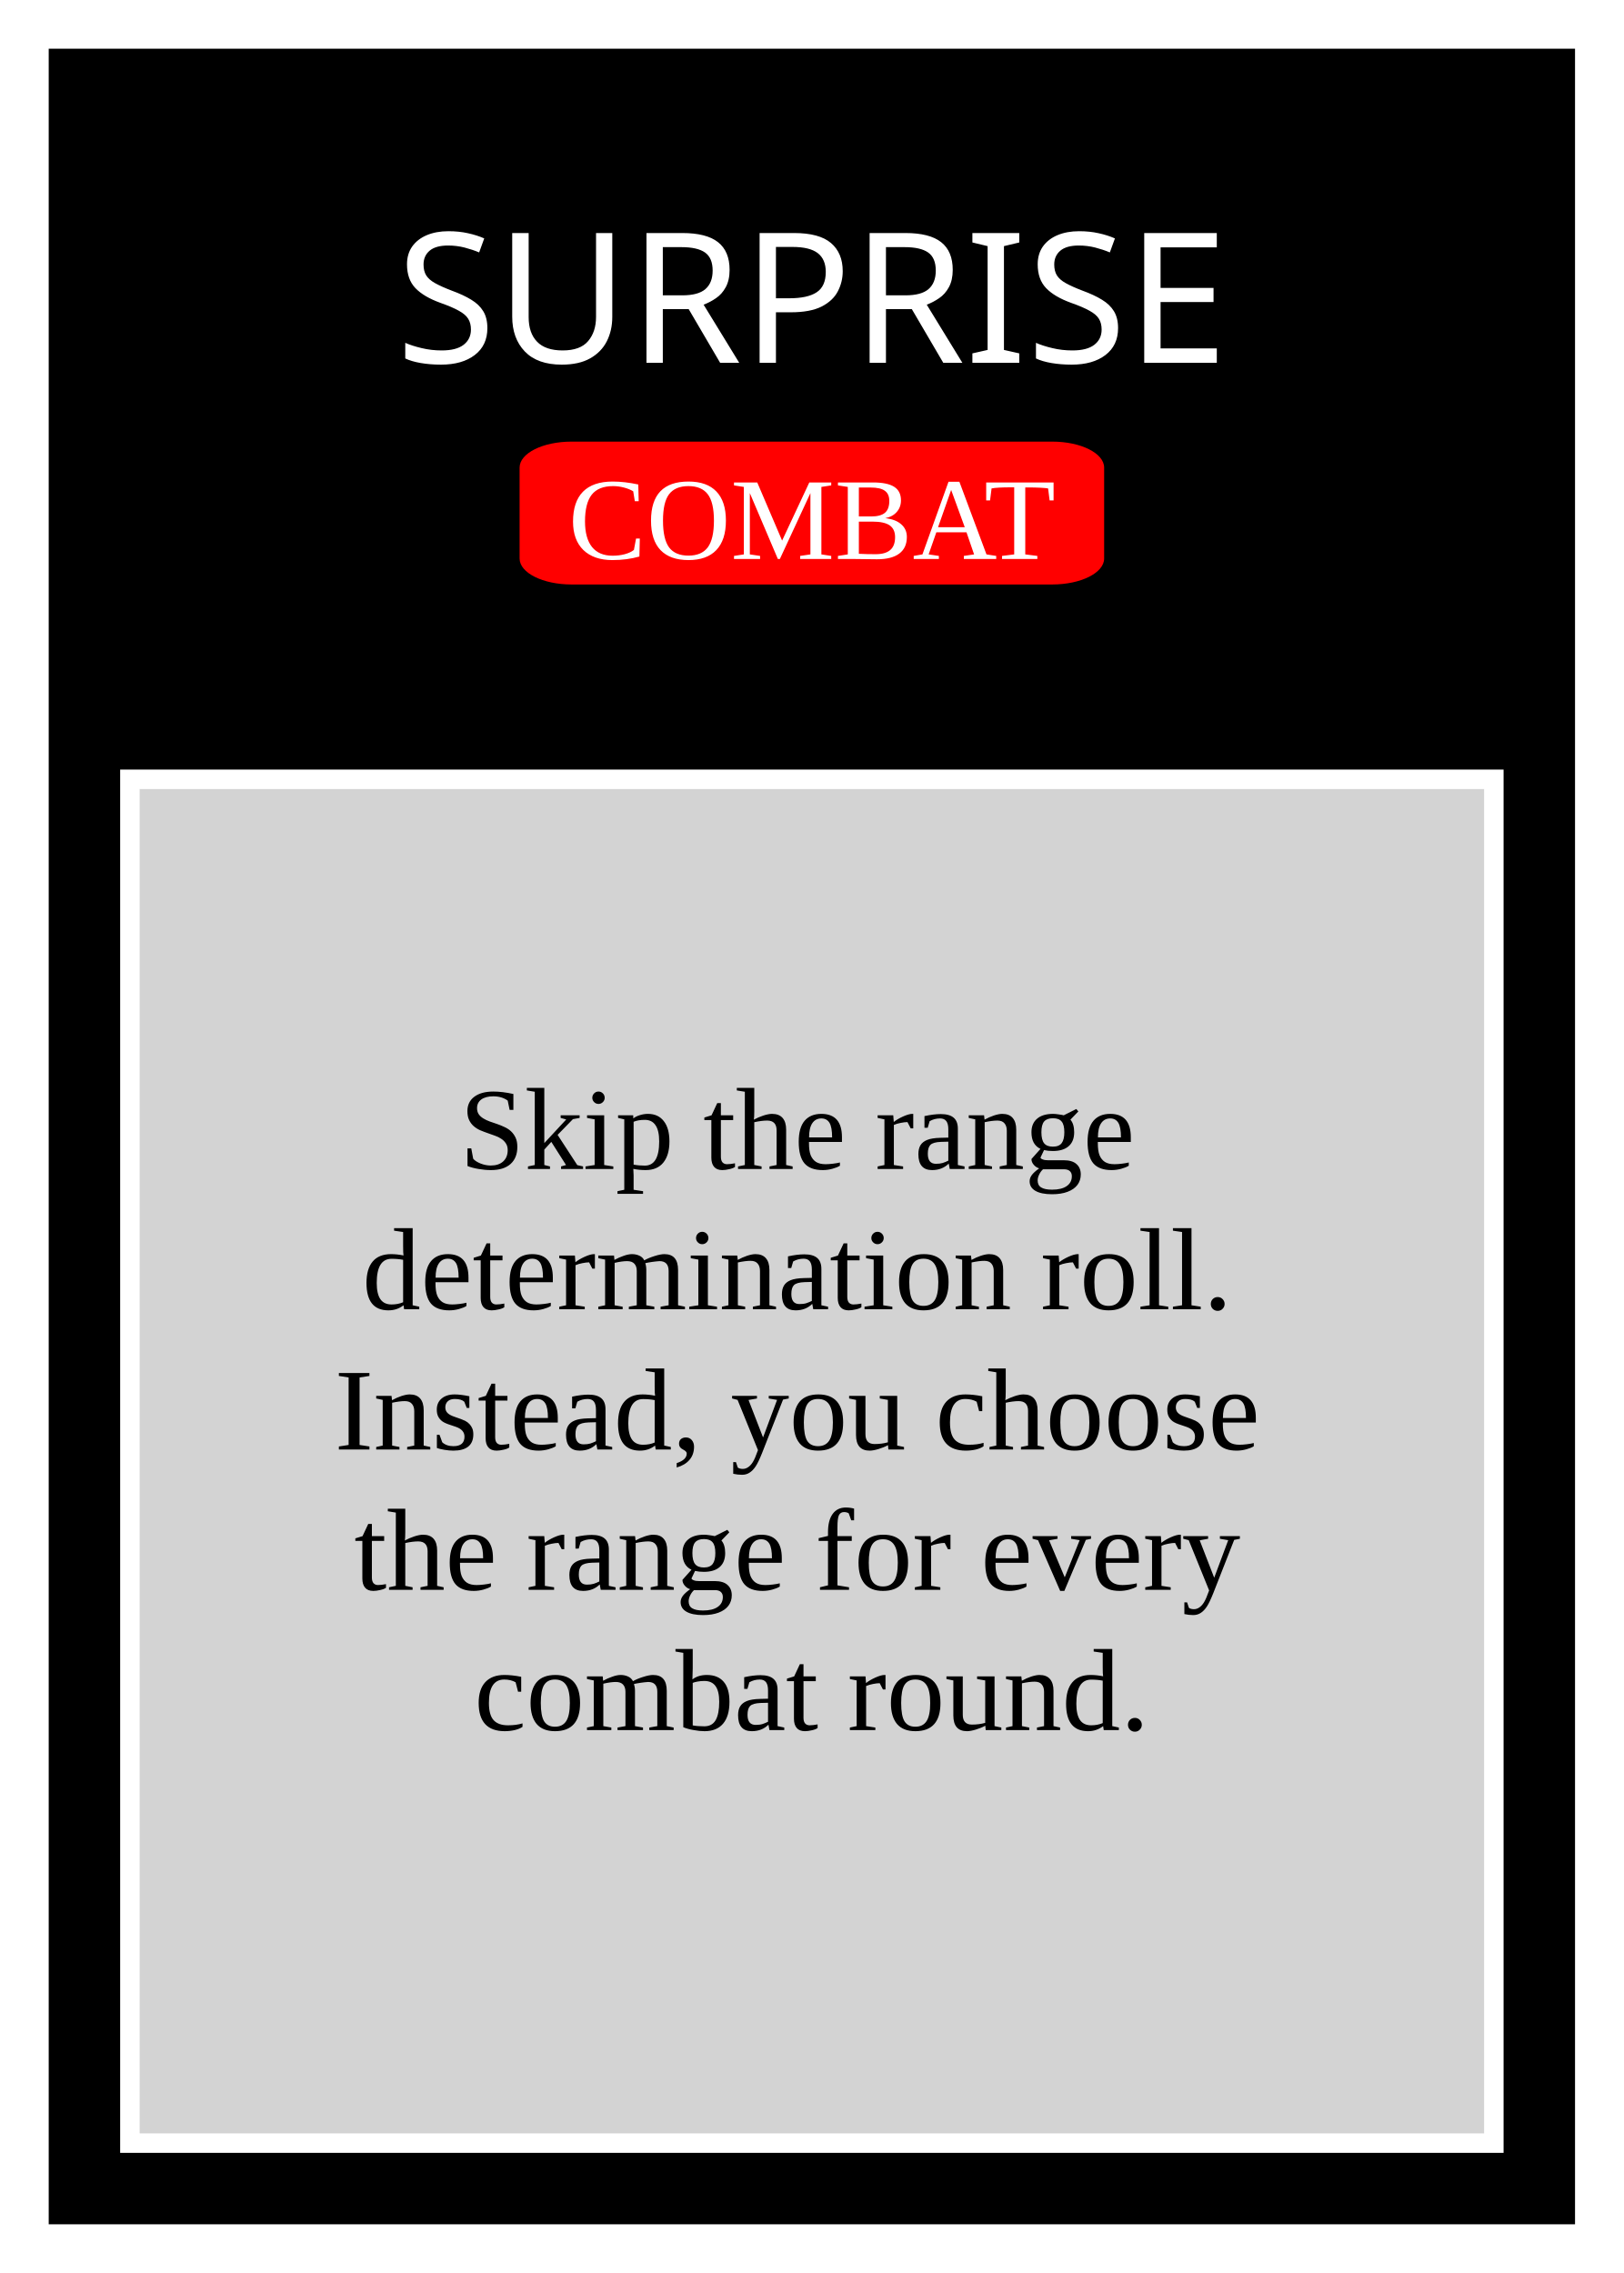
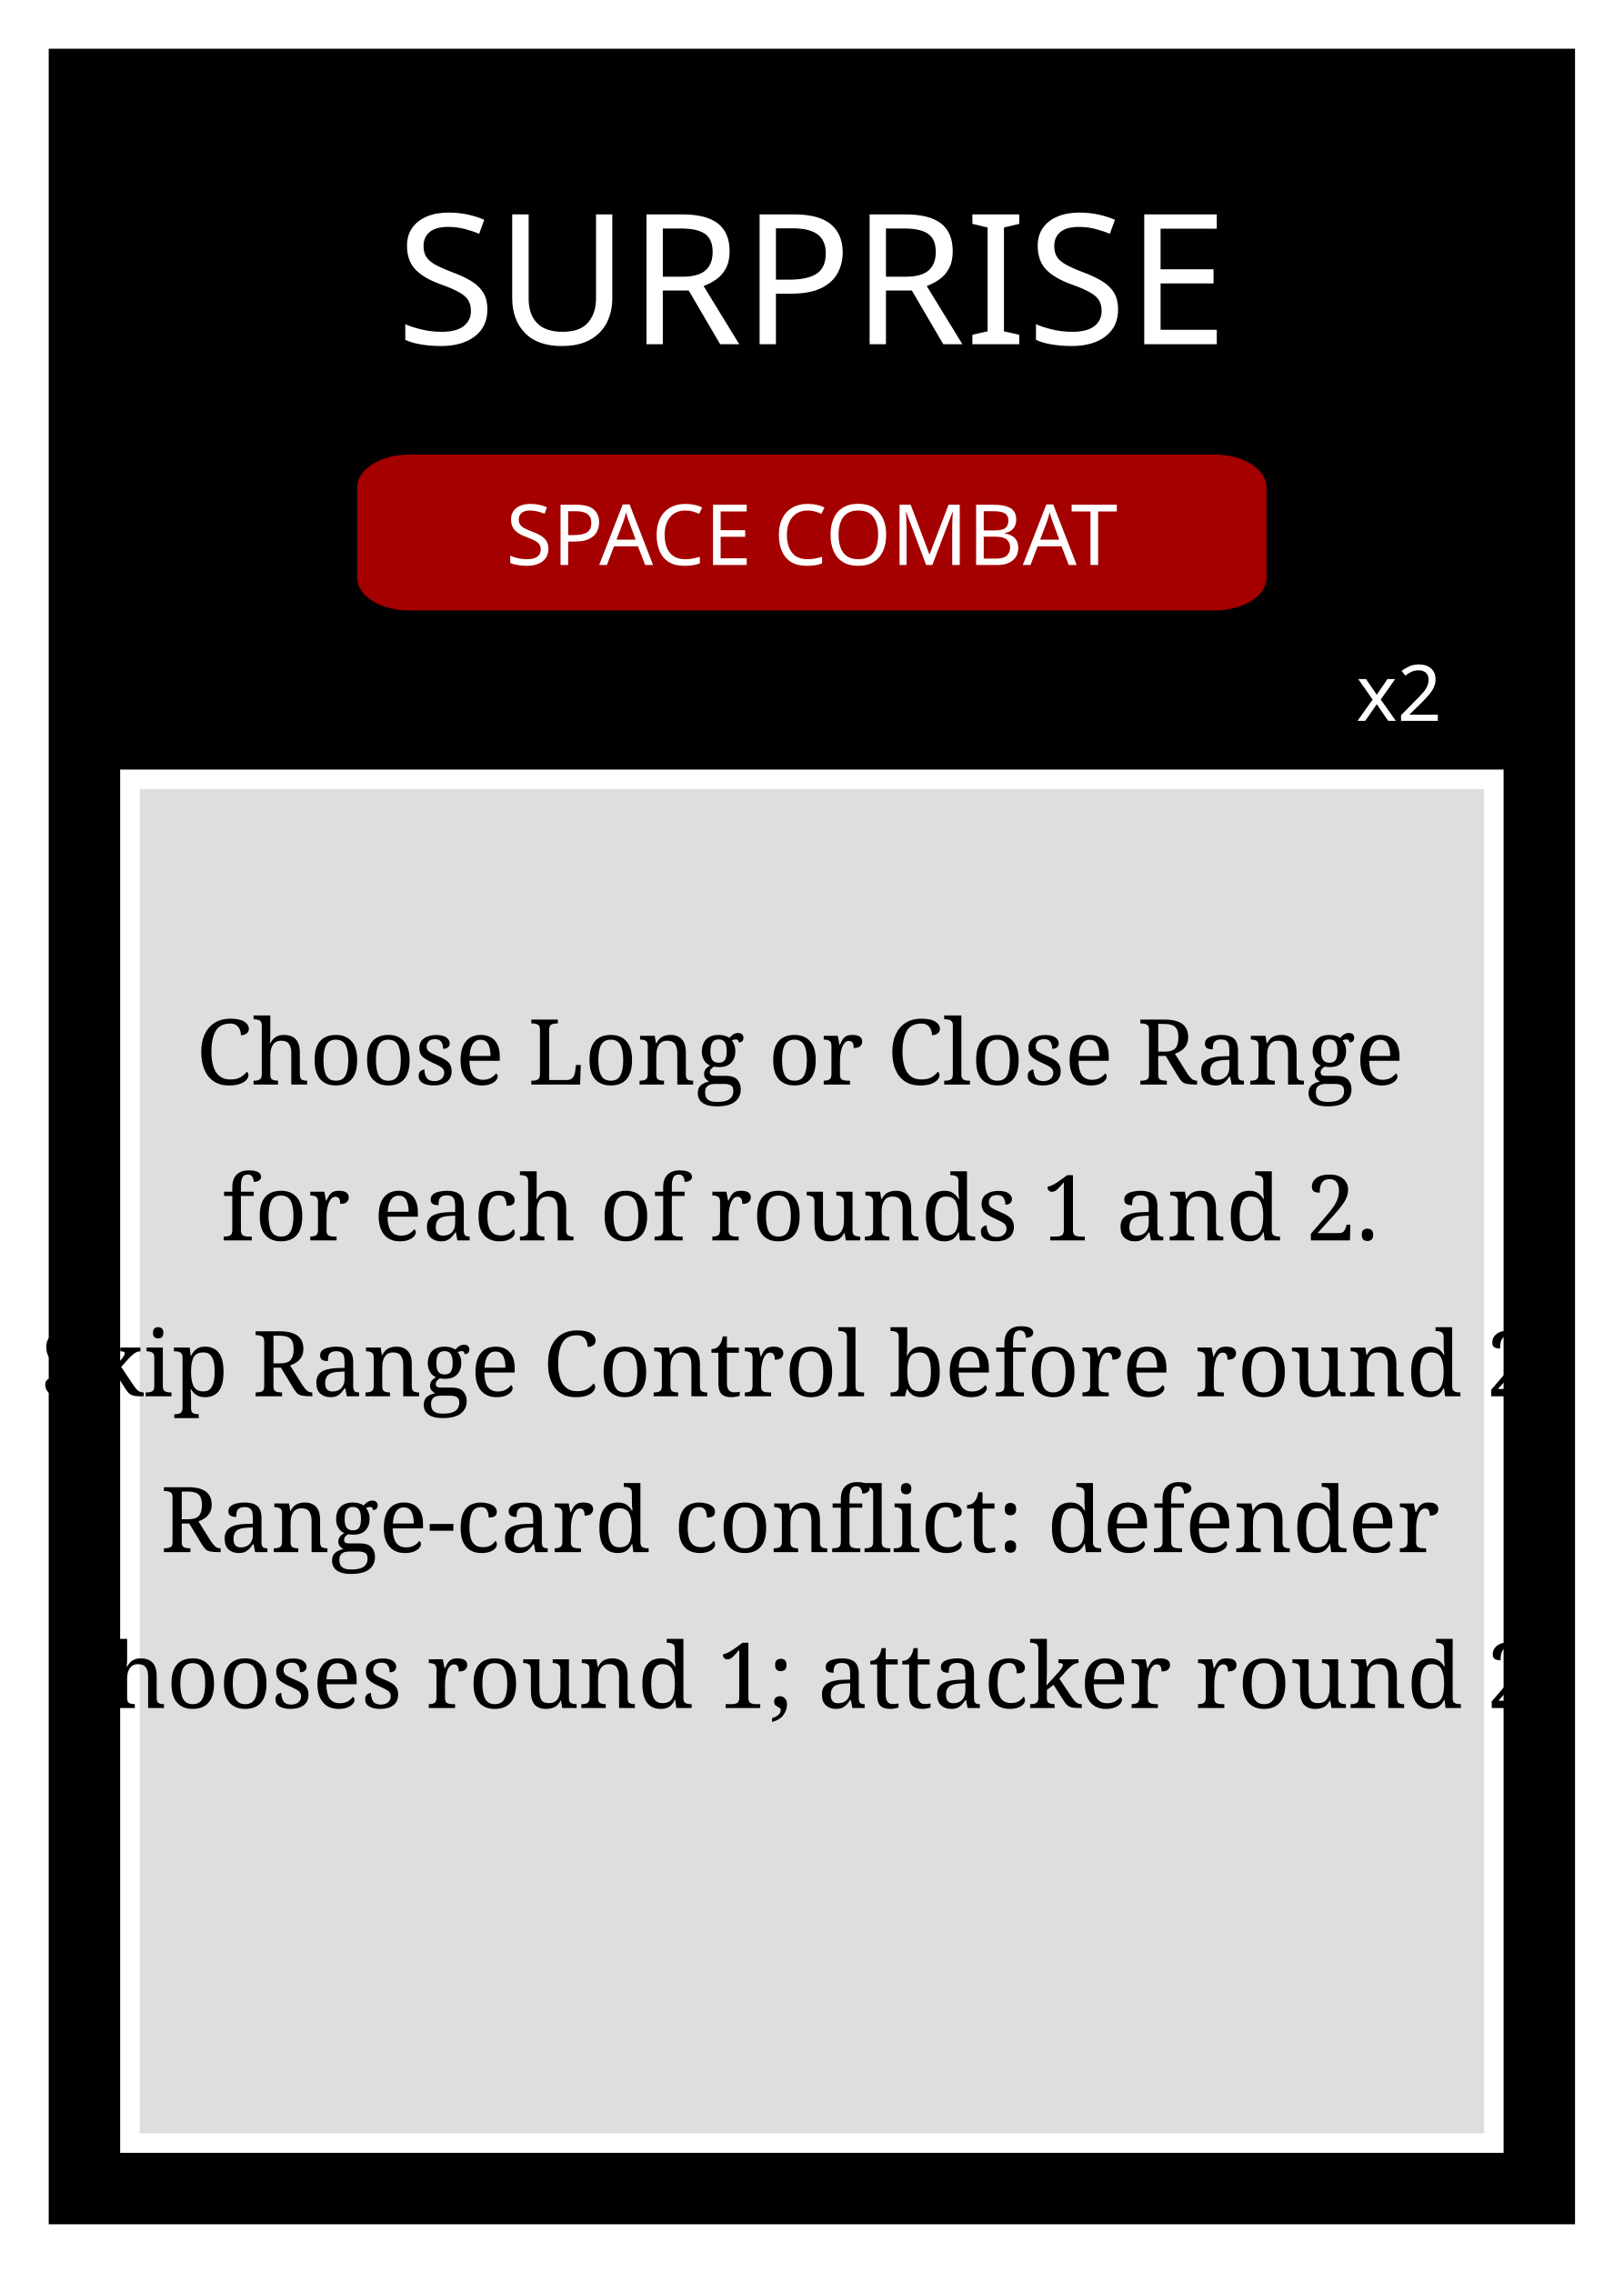
- <svg xmlns="http://www.w3.org/2000/svg" width="250" height="350">
-   <defs id="common">
-     <rect id="card_background" width="100%" height="100%" fill="black" stroke="white" stroke-width="15" />
-   </defs>
-   <g id="card">
-     <use href="#card_background" />
-     <g id="card_name" text-anchor="middle" dominant-baseline="central">
-       <rect id="name" x="20" y="20" width="210" />
-       <text x="125" y="45" fill="white" font-size="28" font-family="stop">SURPRISE</text>
-     </g>
-     <g id="when" text-anchor="middle" dominant-baseline="central">
-       <rect x="80" y="68" rx="8" ry="4" width="90" height="22" fill="red" />
-       <text x="125" y="80" fill="white" font-size="18">COMBAT</text>
-     </g>
-     <g id="description">
-       <rect x="20" y="120" width="210" height="210" fill="lightgrey" stroke="white" stroke-width="3" />
-       <text id="text" text-anchor="middle" font-size="18">
-         <tspan x="50%" dy="180">Skip the range</tspan>
-         <tspan x="50%" dy="1.2em">determination roll.</tspan>
-         <tspan x="50%" dy="1.2em">Instead, you choose</tspan>
-         <tspan x="50%" dy="1.2em">the range for every</tspan>
-         <tspan x="50%" dy="1.2em">combat round.</tspan>
-       </text>
-     </g>
-   </g>
+ <svg xmlns="http://www.w3.org/2000/svg" width="250" height="350" viewBox="0 0 250 350">
+   <rect width="250" height="350" fill="black" stroke="white" stroke-width="15" />
+   <text x="125" y="53" fill="white" font-size="28" font-family="stop, sans-serif" text-anchor="middle">SURPRISE</text>
+   <rect x="55" y="70" rx="8" ry="5" width="140" height="24" fill="#a40000" />
+   <text x="125" y="87" fill="white" font-size="13" font-family="sans-serif" text-anchor="middle">SPACE COMBAT</text>
+   <text x="222" y="111" fill="white" font-size="12" font-family="sans-serif" text-anchor="end">x2</text>
+   <rect x="20" y="120" width="210" height="210" fill="#dedede" stroke="white" stroke-width="3" />
+   <text fill="black" font-size="14" font-family="serif" text-anchor="middle">
+     <tspan x="125" y="167">Choose Long or Close Range</tspan>
+     <tspan x="125" y="191">for each of rounds 1 and 2.</tspan>
+     <tspan x="125" y="215">Skip Range Control before round 2.</tspan>
+     <tspan x="125" y="239">Range-card conflict: defender</tspan>
+     <tspan x="125" y="263">chooses round 1; attacker round 2.</tspan>
+   </text>
</svg>
